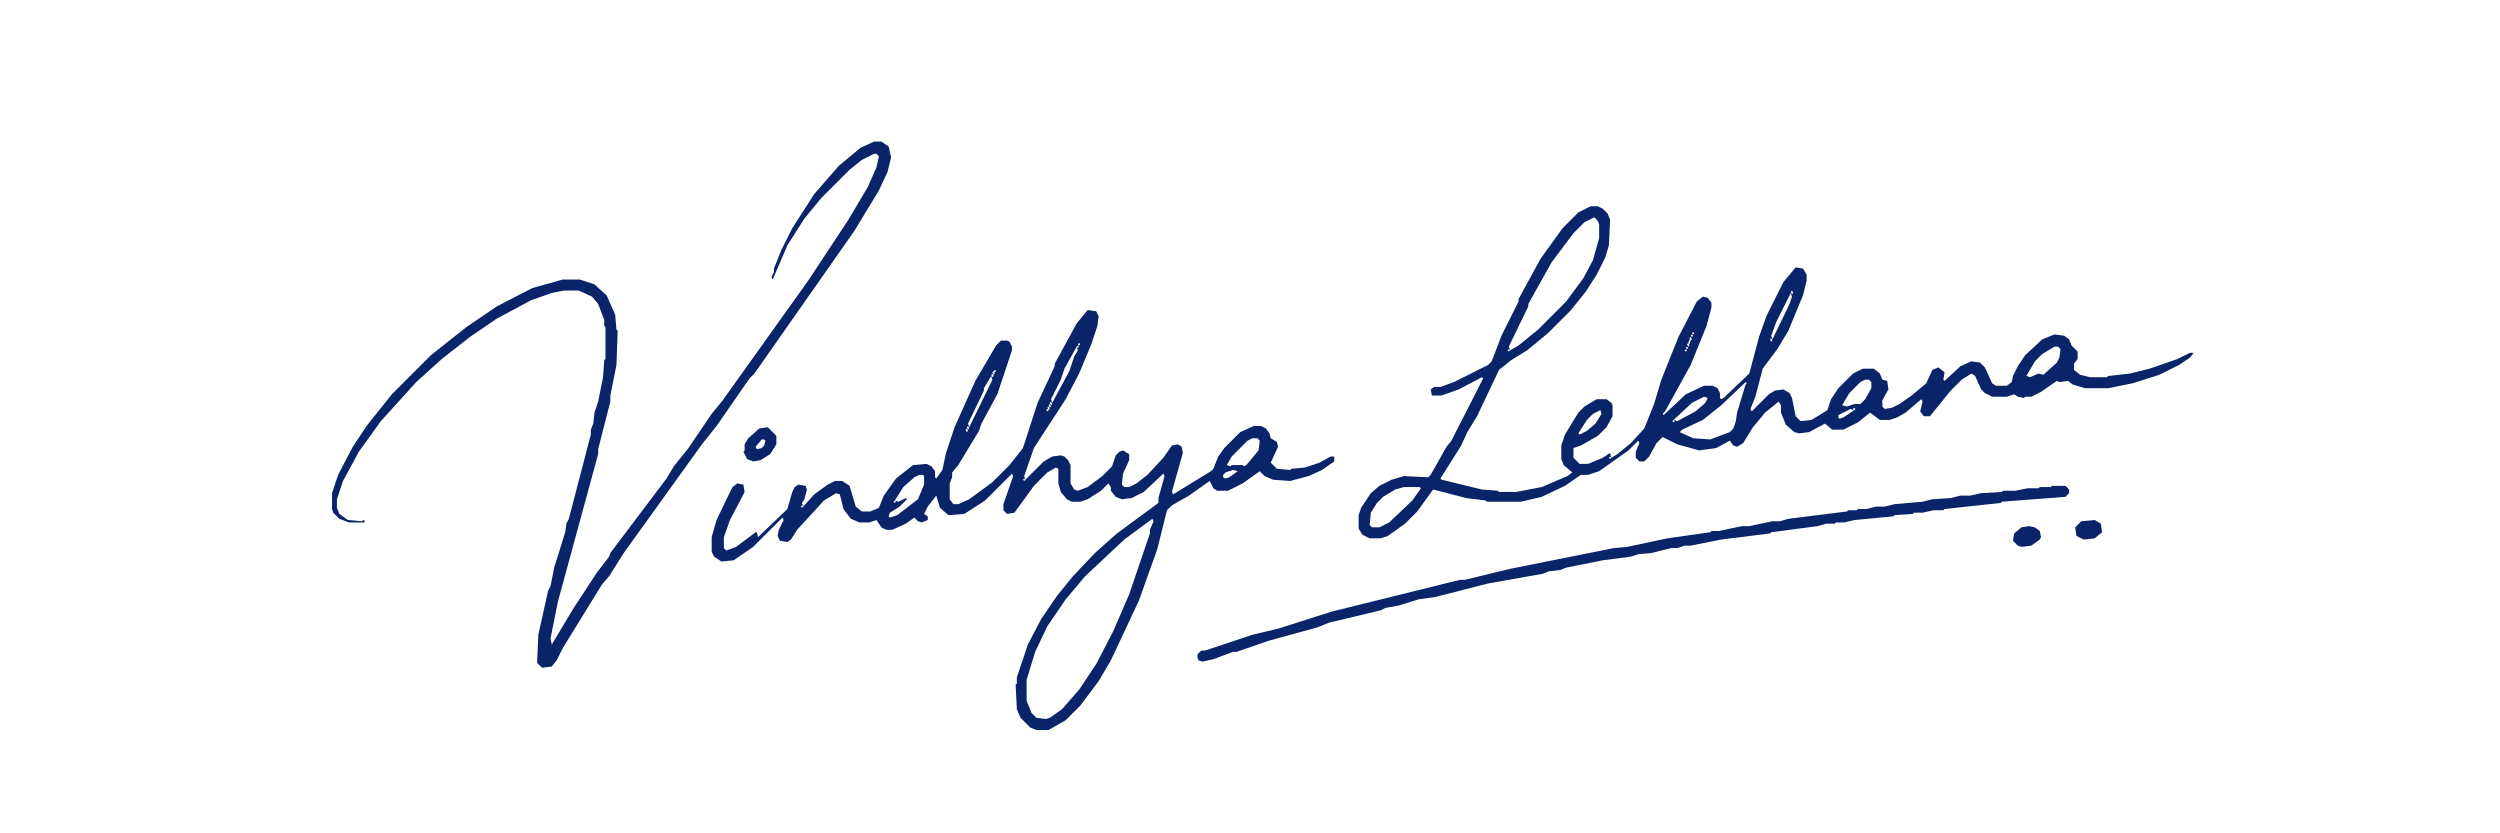
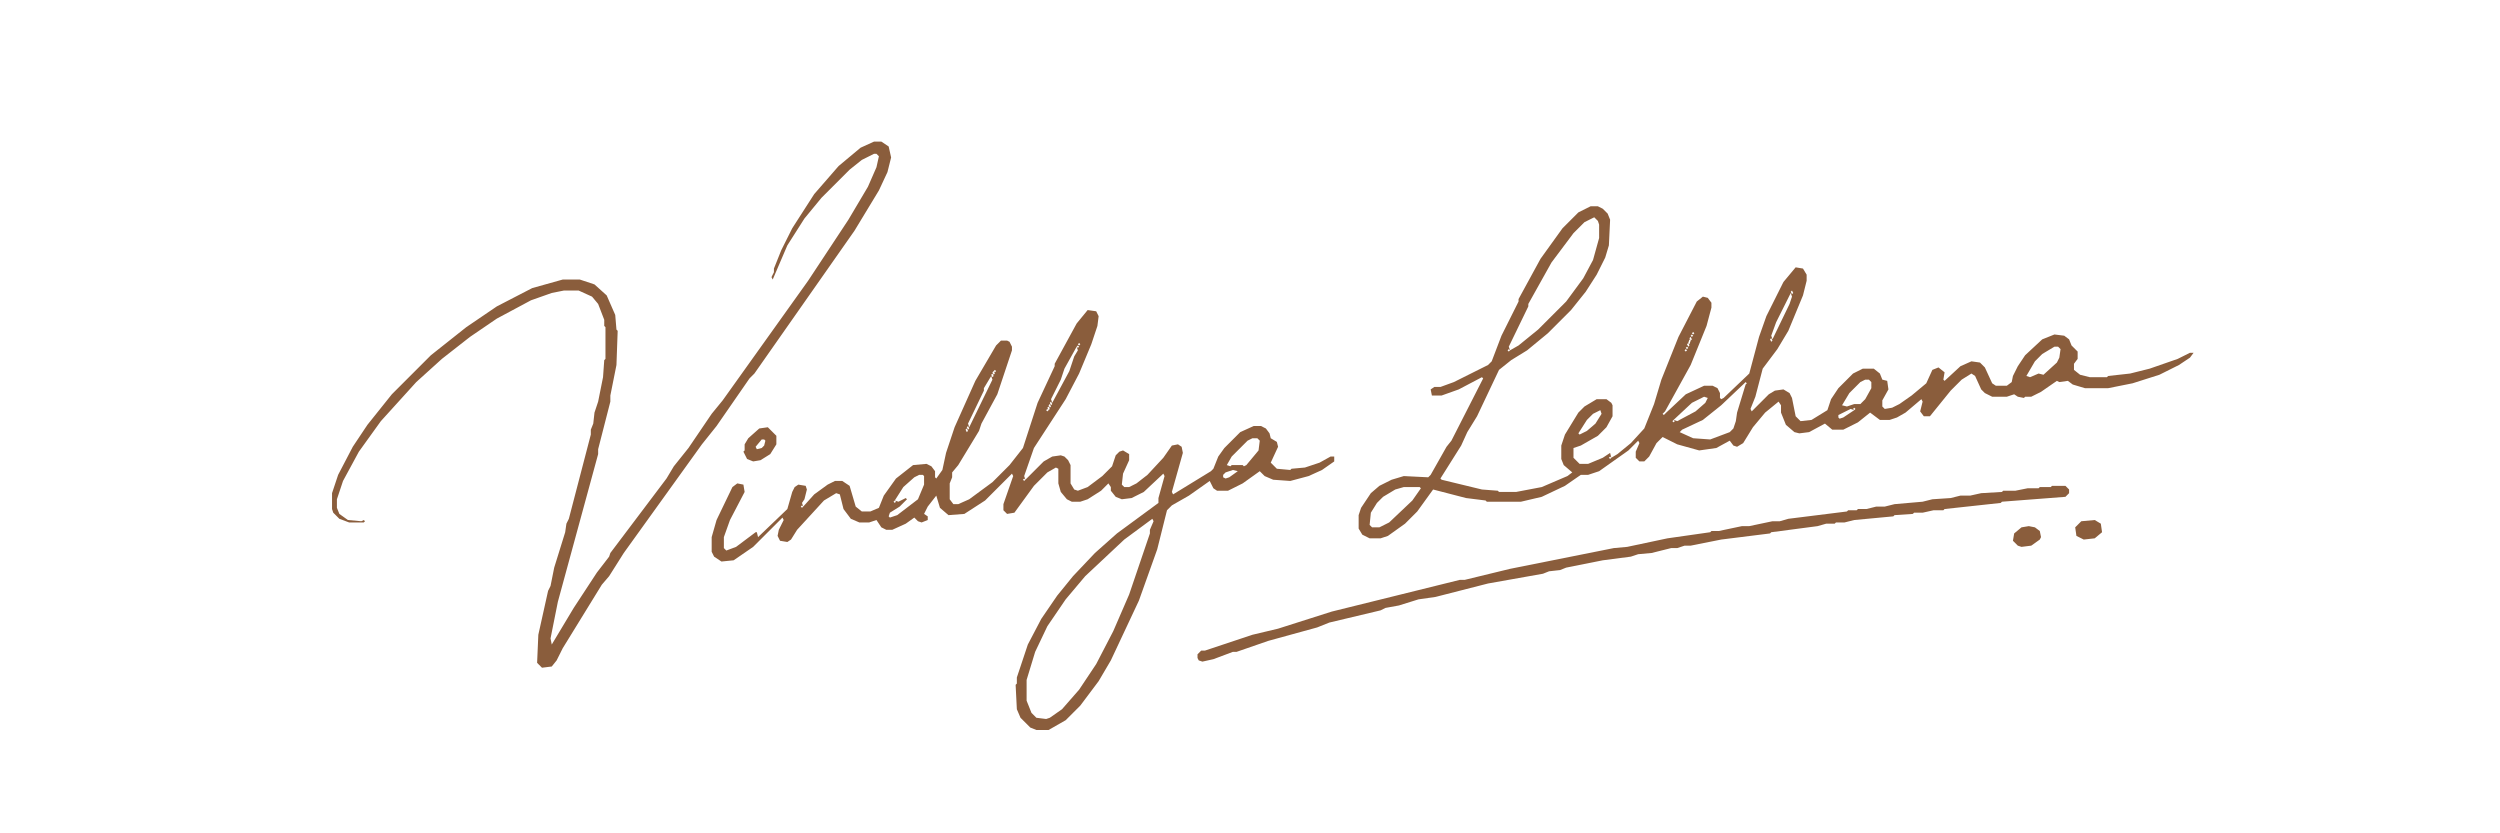
<svg xmlns="http://www.w3.org/2000/svg" width="2048" height="682" viewBox="0 0 2048 682">
-   <path d="M1671,435 L1667,432 L1662,431 L1656,432 L1650,437 L1649,443 L1653,447 L1656,448 L1664,447 L1671,442 L1672,440Z M1700,432 L1701,439 L1707,442 L1716,441 L1722,436 L1721,429 L1716,426 L1705,427Z M1695,401 L1692,398 L1681,398 L1680,399 L1671,399 L1670,400 L1661,400 L1651,402 L1641,402 L1640,403 L1623,404 L1614,406 L1606,406 L1598,408 L1583,409 L1575,411 L1552,413 L1544,415 L1537,415 L1529,417 L1522,417 L1521,418 L1514,418 L1513,419 L1465,425 L1458,427 L1452,427 L1433,431 L1427,431 L1408,435 L1402,435 L1401,436 L1366,441 L1333,448 L1322,449 L1237,466 L1200,475 L1196,475 L1091,501 L1047,515 L1026,520 L987,533 L984,533 L981,536 L981,539 L982,541 L985,542 L994,540 L1010,534 L1013,534 L1039,525 L1079,514 L1089,510 L1131,500 L1135,498 L1146,496 L1162,491 L1176,489 L1219,478 L1264,470 L1269,468 L1278,467 L1283,465 L1313,459 L1336,456 L1342,454 L1353,453 L1369,449 L1374,449 L1380,447 L1385,447 L1410,442 L1450,437 L1451,436 L1489,431 L1496,429 L1503,429 L1504,428 L1511,428 L1519,426 L1551,423 L1552,422 L1567,421 L1568,420 L1575,420 L1584,418 L1592,418 L1593,417 L1639,412 L1640,411 L1692,407 L1695,404Z M629,350 L622,351 L613,359 L610,364 L610,369 L609,370 L612,376 L617,378 L623,377 L631,372 L636,364 L636,357Z M626,360 L627,361 L626,365 L624,367 L620,368 L619,366 L624,360Z M1093,374 L1090,374 L1081,379 L1069,383 L1058,384 L1057,385 L1046,384 L1041,379 L1047,366 L1046,362 L1041,359 L1040,355 L1037,351 L1033,349 L1027,349 L1016,354 L1003,367 L998,374 L994,384 L992,386 L961,405 L960,403 L969,371 L968,366 L965,364 L960,365 L953,375 L940,389 L931,396 L925,399 L921,399 L919,397 L920,388 L925,377 L925,372 L920,369 L917,370 L914,373 L911,382 L903,390 L891,399 L883,402 L880,401 L877,396 L877,381 L875,377 L872,374 L869,373 L862,374 L855,378 L840,393 L839,390 L847,367 L873,327 L884,306 L894,282 L899,267 L900,259 L898,255 L891,254 L882,265 L864,298 L864,300 L850,330 L838,367 L827,381 L813,395 L794,409 L785,413 L781,413 L778,409 L778,396 L780,391 L780,387 L785,381 L802,353 L804,347 L817,323 L829,287 L829,284 L827,280 L825,279 L820,279 L816,283 L799,312 L782,350 L775,371 L772,385 L767,392 L766,391 L766,386 L763,382 L759,380 L748,381 L734,392 L724,406 L720,416 L713,419 L706,419 L701,415 L696,398 L690,394 L684,394 L678,397 L667,405 L658,415 L657,412 L659,409 L661,401 L660,398 L654,397 L651,399 L649,403 L645,417 L621,440 L620,436 L619,436 L603,448 L595,451 L593,449 L593,440 L598,426 L610,403 L609,397 L604,396 L600,399 L587,426 L583,440 L583,452 L585,456 L591,460 L601,459 L617,448 L641,424 L642,426 L638,434 L637,439 L639,443 L645,444 L648,442 L653,434 L675,410 L685,404 L688,405 L691,417 L697,425 L704,428 L712,428 L718,426 L722,432 L726,434 L731,434 L742,429 L749,424 L752,427 L755,428 L760,426 L760,423 L757,421 L760,415 L767,406 L770,416 L777,422 L790,421 L807,410 L829,388 L830,390 L822,413 L822,418 L825,421 L831,420 L847,398 L858,387 L865,383 L867,384 L867,396 L869,403 L874,409 L878,411 L885,411 L891,409 L902,402 L908,396 L910,399 L910,402 L914,407 L919,409 L927,408 L937,403 L953,388 L954,390 L949,408 L949,412 L915,437 L897,453 L879,472 L866,488 L853,507 L842,528 L833,555 L833,560 L832,561 L833,581 L836,588 L844,596 L849,598 L859,598 L873,590 L885,578 L900,558 L910,541 L933,492 L948,450 L956,418 L960,414 L974,406 L991,394 L994,400 L997,402 L1006,402 L1018,396 L1032,386 L1036,390 L1043,393 L1057,394 L1072,390 L1083,385 L1093,378Z M944,425 L945,427 L942,434 L942,437 L925,487 L912,517 L898,544 L884,565 L870,581 L860,588 L857,589 L849,588 L845,584 L841,574 L841,557 L848,534 L858,513 L873,491 L889,472 L921,442Z M656,415 L657,414 L658,415 L657,416Z M732,411 L733,410 L734,411 L733,412Z M838,393 L839,392 L840,393 L839,394Z M756,389 L757,390 L757,397 L752,409 L735,422 L729,424 L728,423 L729,420 L737,415 L743,409 L742,408 L736,411 L733,410 L740,399 L749,391 L753,389Z M1014,386 L1007,391 L1004,392 L1002,391 L1002,389 L1004,387 L1010,385Z M1032,361 L1031,369 L1021,381 L1019,382 L1018,381 L1009,381 L1008,382 L1005,381 L1009,374 L1022,361 L1026,359 L1030,359Z M791,352 L792,351 L793,353 L792,354Z M792,350 L793,349 L794,351 L793,352Z M857,336 L858,335 L859,336 L858,337Z M858,334 L859,333 L860,335 L859,336Z M859,332 L860,331 L861,333 L860,334Z M860,330 L861,329 L862,331 L861,332Z M812,308 L813,311 L794,350 L793,347 L806,320 L806,318Z M812,307 L813,306 L814,308 L813,309Z M813,305 L814,304 L815,306 L814,307Z M814,304 L815,303 L816,304 L815,305Z M882,284 L883,287 L880,292 L876,304 L862,330 L861,327 L869,311 L872,302Z M882,284 L883,283 L884,284 L883,285Z M883,282 L884,281 L885,282 L884,283Z M1113,433 L1116,438 L1122,441 L1131,441 L1137,439 L1151,429 L1161,419 L1174,401 L1201,408 L1217,410 L1218,411 L1246,411 L1263,407 L1282,398 L1295,389 L1301,389 L1310,386 L1334,369 L1342,361 L1343,363 L1340,370 L1340,375 L1343,378 L1347,378 L1351,374 L1357,363 L1362,358 L1374,364 L1392,369 L1406,367 L1417,361 L1420,365 L1423,366 L1428,363 L1436,350 L1446,338 L1457,329 L1459,332 L1459,338 L1463,348 L1470,354 L1474,355 L1482,354 L1495,347 L1501,352 L1510,352 L1522,346 L1532,338 L1540,344 L1548,344 L1554,342 L1561,338 L1574,327 L1575,329 L1573,337 L1576,341 L1581,341 L1598,320 L1607,311 L1615,306 L1618,308 L1623,319 L1626,322 L1632,325 L1644,325 L1650,323 L1653,325 L1658,326 L1659,325 L1664,325 L1672,321 L1685,312 L1687,313 L1694,312 L1698,315 L1708,318 L1727,318 L1747,314 L1769,307 L1785,299 L1794,293 L1797,289 L1794,289 L1784,294 L1761,302 L1745,306 L1727,308 L1726,309 L1712,309 L1704,307 L1699,303 L1699,298 L1702,294 L1702,288 L1697,283 L1695,278 L1691,275 L1683,274 L1673,278 L1659,291 L1653,300 L1649,308 L1648,313 L1644,316 L1635,316 L1632,314 L1626,301 L1622,297 L1615,296 L1606,300 L1593,312 L1592,311 L1593,305 L1588,301 L1583,303 L1578,314 L1566,324 L1556,331 L1550,334 L1544,335 L1542,333 L1542,328 L1547,319 L1546,312 L1542,311 L1540,306 L1535,302 L1526,302 L1518,306 L1506,318 L1500,327 L1497,336 L1484,344 L1475,345 L1471,341 L1468,326 L1466,322 L1461,319 L1454,320 L1449,323 L1435,337 L1434,335 L1438,325 L1444,302 L1456,286 L1465,271 L1477,242 L1480,230 L1480,225 L1477,220 L1471,219 L1461,231 L1447,259 L1441,276 L1433,306 L1412,326 L1410,327 L1409,326 L1409,322 L1407,318 L1403,316 L1396,316 L1381,323 L1365,338 L1364,337 L1385,299 L1398,267 L1402,252 L1402,248 L1399,244 L1395,243 L1390,247 L1375,276 L1361,311 L1355,331 L1347,351 L1336,363 L1325,372 L1320,375 L1319,371 L1313,375 L1301,380 L1294,380 L1289,375 L1289,367 L1295,365 L1309,357 L1316,350 L1321,341 L1321,332 L1320,330 L1316,327 L1308,327 L1298,333 L1293,338 L1282,356 L1279,365 L1279,376 L1281,381 L1288,387 L1284,390 L1263,399 L1242,403 L1228,403 L1227,402 L1214,401 L1181,393 L1180,392 L1197,365 L1202,354 L1210,341 L1228,303 L1238,295 L1251,287 L1268,273 L1287,254 L1299,239 L1308,225 L1315,211 L1318,201 L1319,180 L1317,175 L1313,171 L1309,169 L1303,169 L1293,174 L1280,187 L1262,212 L1244,245 L1244,247 L1230,275 L1222,296 L1219,299 L1191,313 L1180,317 L1175,317 L1172,319 L1173,324 L1181,324 L1195,319 L1214,309 L1215,310 L1189,361 L1185,366 L1172,389 L1170,391 L1150,390 L1140,393 L1130,398 L1123,404 L1115,416 L1113,422Z M1164,400 L1157,410 L1138,428 L1130,432 L1124,432 L1122,430 L1123,420 L1128,412 L1133,407 L1143,401 L1150,399 L1163,399Z M1318,375 L1319,374 L1320,375 L1319,376Z M1370,345 L1371,344 L1372,345 L1371,346Z M1362,339 L1363,338 L1364,339 L1363,340Z M1363,338 L1364,337 L1365,338 L1364,339Z M1311,336 L1312,339 L1307,347 L1300,353 L1294,356 L1293,355 L1300,344 L1305,339Z M1519,336 L1510,342 L1507,343 L1506,342 L1506,340 L1516,335Z M1518,335 L1519,334 L1520,335 L1519,336Z M1399,326 L1397,330 L1389,337 L1374,345 L1371,344 L1386,330 L1396,325Z M1430,315 L1423,338 L1422,345 L1420,351 L1417,354 L1401,360 L1387,359 L1376,354 L1378,352 L1395,344 L1410,332 L1429,314Z M1429,314 L1430,313 L1431,314 L1430,315Z M1533,313 L1533,318 L1528,327 L1524,331 L1519,331 L1513,333 L1509,332 L1515,322 L1524,313 L1528,311 L1531,311Z M1380,287 L1381,286 L1382,287 L1381,288Z M1235,287 L1236,286 L1237,287 L1236,288Z M1688,286 L1687,293 L1685,297 L1674,307 L1670,306 L1663,309 L1660,308 L1667,296 L1673,290 L1683,284 L1686,284Z M1381,285 L1382,284 L1383,285 L1382,286Z M1382,282 L1383,281 L1384,283 L1383,284Z M1384,278 L1385,279 L1384,282 L1383,281Z M1450,278 L1451,277 L1452,279 L1451,280Z M1384,277 L1385,276 L1386,278 L1385,279Z M1385,275 L1386,274 L1387,275 L1386,276Z M1386,273 L1387,272 L1388,273 L1387,274Z M1467,240 L1468,243 L1466,249 L1452,278 L1451,275 L1455,264Z M1467,239 L1468,238 L1469,240 L1468,241Z M1306,178 L1309,181 L1310,184 L1310,195 L1305,213 L1297,228 L1283,247 L1260,270 L1244,283 L1237,287 L1236,284 L1252,251 L1252,249 L1271,215 L1289,191 L1298,182Z M728,120 L722,116 L716,116 L705,121 L687,136 L667,159 L649,187 L640,205 L634,220 L634,223 L632,227 L633,229 L645,201 L659,179 L673,162 L696,139 L706,131 L716,126 L718,126 L720,128 L718,137 L711,153 L695,180 L662,230 L592,328 L583,339 L564,367 L552,382 L546,392 L500,453 L499,456 L489,469 L470,498 L452,528 L451,523 L457,493 L490,372 L490,368 L500,329 L500,324 L505,299 L506,271 L505,270 L504,258 L497,242 L487,233 L475,229 L461,229 L436,236 L407,251 L382,268 L353,291 L321,323 L301,348 L289,366 L277,389 L272,404 L272,417 L273,420 L278,425 L286,428 L298,428 L299,427 L298,426 L296,427 L285,426 L278,421 L276,416 L276,409 L281,394 L294,370 L312,345 L341,313 L362,294 L385,276 L407,261 L435,246 L452,240 L462,238 L474,238 L485,243 L490,249 L495,262 L495,267 L496,268 L496,294 L495,295 L494,309 L490,329 L487,338 L486,347 L484,352 L484,356 L466,425 L464,429 L463,436 L454,465 L451,480 L449,484 L441,520 L440,543 L444,547 L452,546 L456,541 L461,531 L493,479 L499,472 L511,453 L575,364 L587,349 L614,310 L618,306 L700,189 L720,156 L727,141 L730,129Z" fill="#0A246A" fill-rule="evenodd" />
+   <path d="M1671,435 L1667,432 L1662,431 L1656,432 L1650,437 L1649,443 L1653,447 L1656,448 L1664,447 L1671,442 L1672,440Z M1700,432 L1701,439 L1707,442 L1716,441 L1722,436 L1721,429 L1716,426 L1705,427Z M1695,401 L1692,398 L1681,398 L1680,399 L1671,399 L1670,400 L1661,400 L1651,402 L1641,402 L1640,403 L1623,404 L1614,406 L1606,406 L1598,408 L1583,409 L1575,411 L1552,413 L1544,415 L1537,415 L1529,417 L1522,417 L1521,418 L1514,418 L1513,419 L1465,425 L1458,427 L1452,427 L1433,431 L1427,431 L1408,435 L1402,435 L1401,436 L1366,441 L1333,448 L1322,449 L1237,466 L1200,475 L1196,475 L1091,501 L1047,515 L1026,520 L987,533 L984,533 L981,536 L981,539 L982,541 L985,542 L994,540 L1010,534 L1013,534 L1039,525 L1079,514 L1089,510 L1131,500 L1135,498 L1146,496 L1162,491 L1176,489 L1219,478 L1264,470 L1269,468 L1278,467 L1283,465 L1313,459 L1336,456 L1342,454 L1353,453 L1369,449 L1374,449 L1380,447 L1385,447 L1410,442 L1450,437 L1451,436 L1489,431 L1496,429 L1503,429 L1504,428 L1511,428 L1519,426 L1551,423 L1552,422 L1567,421 L1568,420 L1575,420 L1584,418 L1592,418 L1593,417 L1639,412 L1640,411 L1692,407 L1695,404Z M629,350 L622,351 L613,359 L610,364 L610,369 L609,370 L612,376 L617,378 L623,377 L631,372 L636,364 L636,357Z M626,360 L627,361 L626,365 L624,367 L620,368 L619,366 L624,360Z M1093,374 L1090,374 L1081,379 L1069,383 L1058,384 L1057,385 L1046,384 L1041,379 L1047,366 L1046,362 L1041,359 L1040,355 L1037,351 L1033,349 L1027,349 L1016,354 L1003,367 L998,374 L994,384 L992,386 L961,405 L960,403 L969,371 L968,366 L965,364 L960,365 L953,375 L940,389 L931,396 L925,399 L921,399 L919,397 L920,388 L925,377 L925,372 L920,369 L917,370 L914,373 L911,382 L903,390 L891,399 L883,402 L880,401 L877,396 L877,381 L875,377 L872,374 L869,373 L862,374 L855,378 L840,393 L839,390 L847,367 L873,327 L884,306 L894,282 L899,267 L900,259 L898,255 L891,254 L882,265 L864,298 L864,300 L850,330 L838,367 L827,381 L813,395 L794,409 L785,413 L781,413 L778,409 L778,396 L780,391 L780,387 L785,381 L802,353 L804,347 L817,323 L829,287 L829,284 L827,280 L825,279 L820,279 L816,283 L799,312 L782,350 L775,371 L772,385 L767,392 L766,391 L766,386 L763,382 L759,380 L748,381 L734,392 L724,406 L720,416 L713,419 L706,419 L701,415 L696,398 L690,394 L684,394 L678,397 L667,405 L658,415 L657,412 L659,409 L661,401 L660,398 L654,397 L651,399 L649,403 L645,417 L621,440 L620,436 L619,436 L603,448 L595,451 L593,449 L593,440 L598,426 L610,403 L609,397 L604,396 L600,399 L587,426 L583,440 L583,452 L585,456 L591,460 L601,459 L617,448 L641,424 L642,426 L638,434 L637,439 L639,443 L645,444 L648,442 L653,434 L675,410 L685,404 L688,405 L691,417 L697,425 L704,428 L712,428 L718,426 L722,432 L726,434 L731,434 L742,429 L749,424 L752,427 L755,428 L760,426 L760,423 L757,421 L760,415 L767,406 L770,416 L777,422 L790,421 L807,410 L829,388 L830,390 L822,413 L822,418 L825,421 L831,420 L847,398 L858,387 L865,383 L867,384 L867,396 L869,403 L874,409 L878,411 L885,411 L891,409 L902,402 L908,396 L910,399 L910,402 L914,407 L919,409 L927,408 L937,403 L953,388 L954,390 L949,408 L949,412 L915,437 L897,453 L879,472 L866,488 L853,507 L842,528 L833,555 L833,560 L832,561 L833,581 L836,588 L844,596 L849,598 L859,598 L873,590 L885,578 L900,558 L910,541 L933,492 L948,450 L956,418 L960,414 L974,406 L991,394 L994,400 L997,402 L1006,402 L1018,396 L1032,386 L1036,390 L1043,393 L1057,394 L1072,390 L1083,385 L1093,378Z M944,425 L945,427 L942,434 L942,437 L925,487 L912,517 L898,544 L884,565 L870,581 L860,588 L857,589 L849,588 L845,584 L841,574 L841,557 L848,534 L858,513 L873,491 L889,472 L921,442Z M656,415 L657,414 L658,415 L657,416Z M732,411 L733,410 L734,411 L733,412Z M838,393 L839,392 L840,393 L839,394Z M756,389 L757,390 L757,397 L752,409 L735,422 L729,424 L728,423 L729,420 L737,415 L743,409 L742,408 L736,411 L733,410 L740,399 L749,391 L753,389Z M1014,386 L1007,391 L1004,392 L1002,391 L1002,389 L1004,387 L1010,385Z M1032,361 L1031,369 L1021,381 L1019,382 L1018,381 L1009,381 L1008,382 L1005,381 L1009,374 L1022,361 L1026,359 L1030,359Z M791,352 L792,351 L793,353 L792,354Z M792,350 L793,349 L794,351 L793,352Z M857,336 L858,335 L859,336 L858,337Z M858,334 L859,333 L860,335 L859,336Z M859,332 L860,331 L861,333 L860,334Z M860,330 L861,329 L862,331 L861,332Z M812,308 L813,311 L794,350 L793,347 L806,320 L806,318Z M812,307 L813,306 L814,308 L813,309Z M813,305 L814,304 L815,306 L814,307Z M814,304 L815,303 L816,304 L815,305Z M882,284 L883,287 L880,292 L876,304 L862,330 L861,327 L869,311 L872,302Z M882,284 L883,283 L884,284 L883,285Z M883,282 L884,281 L885,282 L884,283Z M1113,433 L1116,438 L1122,441 L1131,441 L1137,439 L1151,429 L1161,419 L1174,401 L1201,408 L1217,410 L1218,411 L1246,411 L1263,407 L1282,398 L1295,389 L1301,389 L1310,386 L1334,369 L1342,361 L1343,363 L1340,370 L1340,375 L1343,378 L1347,378 L1351,374 L1357,363 L1362,358 L1374,364 L1392,369 L1406,367 L1417,361 L1420,365 L1423,366 L1428,363 L1436,350 L1446,338 L1457,329 L1459,332 L1459,338 L1463,348 L1470,354 L1474,355 L1482,354 L1495,347 L1501,352 L1510,352 L1522,346 L1532,338 L1540,344 L1548,344 L1554,342 L1561,338 L1574,327 L1575,329 L1573,337 L1576,341 L1581,341 L1598,320 L1607,311 L1615,306 L1618,308 L1623,319 L1626,322 L1632,325 L1644,325 L1650,323 L1653,325 L1658,326 L1659,325 L1664,325 L1672,321 L1685,312 L1687,313 L1694,312 L1698,315 L1708,318 L1727,318 L1747,314 L1769,307 L1785,299 L1794,293 L1797,289 L1794,289 L1784,294 L1761,302 L1745,306 L1727,308 L1726,309 L1712,309 L1704,307 L1699,303 L1699,298 L1702,294 L1702,288 L1697,283 L1695,278 L1691,275 L1683,274 L1673,278 L1659,291 L1653,300 L1649,308 L1648,313 L1644,316 L1635,316 L1632,314 L1626,301 L1622,297 L1615,296 L1606,300 L1593,312 L1592,311 L1593,305 L1588,301 L1583,303 L1578,314 L1566,324 L1556,331 L1550,334 L1544,335 L1542,333 L1542,328 L1547,319 L1546,312 L1542,311 L1540,306 L1535,302 L1526,302 L1518,306 L1506,318 L1500,327 L1497,336 L1484,344 L1475,345 L1471,341 L1468,326 L1466,322 L1461,319 L1454,320 L1449,323 L1435,337 L1434,335 L1438,325 L1444,302 L1456,286 L1465,271 L1477,242 L1480,230 L1480,225 L1477,220 L1471,219 L1461,231 L1447,259 L1441,276 L1433,306 L1412,326 L1410,327 L1409,326 L1409,322 L1407,318 L1403,316 L1396,316 L1381,323 L1365,338 L1364,337 L1385,299 L1398,267 L1402,252 L1402,248 L1399,244 L1395,243 L1390,247 L1375,276 L1361,311 L1355,331 L1347,351 L1336,363 L1325,372 L1320,375 L1319,371 L1313,375 L1301,380 L1294,380 L1289,375 L1289,367 L1295,365 L1309,357 L1316,350 L1321,341 L1321,332 L1320,330 L1316,327 L1308,327 L1298,333 L1293,338 L1282,356 L1279,365 L1279,376 L1281,381 L1288,387 L1284,390 L1263,399 L1242,403 L1228,403 L1227,402 L1214,401 L1181,393 L1180,392 L1197,365 L1202,354 L1210,341 L1228,303 L1238,295 L1251,287 L1268,273 L1287,254 L1299,239 L1308,225 L1315,211 L1318,201 L1319,180 L1317,175 L1313,171 L1309,169 L1303,169 L1293,174 L1280,187 L1262,212 L1244,245 L1244,247 L1230,275 L1222,296 L1219,299 L1191,313 L1180,317 L1175,317 L1172,319 L1173,324 L1181,324 L1195,319 L1214,309 L1215,310 L1189,361 L1185,366 L1172,389 L1170,391 L1150,390 L1140,393 L1130,398 L1123,404 L1115,416 L1113,422Z M1164,400 L1157,410 L1138,428 L1130,432 L1124,432 L1122,430 L1123,420 L1128,412 L1133,407 L1143,401 L1150,399 L1163,399Z M1318,375 L1319,374 L1320,375 L1319,376Z M1370,345 L1371,344 L1372,345 L1371,346Z M1362,339 L1363,338 L1364,339 L1363,340Z M1363,338 L1364,337 L1365,338 L1364,339Z M1311,336 L1312,339 L1307,347 L1300,353 L1294,356 L1293,355 L1300,344 L1305,339Z M1519,336 L1510,342 L1507,343 L1506,342 L1506,340 L1516,335Z M1518,335 L1519,334 L1520,335 L1519,336Z M1399,326 L1397,330 L1389,337 L1374,345 L1371,344 L1386,330 L1396,325Z M1430,315 L1423,338 L1422,345 L1420,351 L1417,354 L1401,360 L1387,359 L1376,354 L1378,352 L1395,344 L1410,332 L1429,314Z M1429,314 L1430,313 L1431,314 L1430,315Z M1533,313 L1533,318 L1528,327 L1524,331 L1519,331 L1513,333 L1509,332 L1515,322 L1524,313 L1528,311 L1531,311Z M1380,287 L1381,286 L1382,287 L1381,288Z M1235,287 L1236,286 L1237,287 L1236,288Z M1688,286 L1687,293 L1685,297 L1674,307 L1670,306 L1663,309 L1660,308 L1667,296 L1673,290 L1683,284 L1686,284Z M1381,285 L1382,284 L1383,285 L1382,286Z M1382,282 L1383,281 L1384,283 L1383,284Z M1384,278 L1385,279 L1384,282 L1383,281Z M1450,278 L1451,277 L1452,279 L1451,280Z M1384,277 L1385,276 L1386,278 L1385,279Z M1385,275 L1386,274 L1387,275 L1386,276Z M1386,273 L1387,272 L1388,273 L1387,274Z M1467,240 L1468,243 L1466,249 L1452,278 L1451,275 L1455,264Z M1467,239 L1468,238 L1469,240 L1468,241Z M1306,178 L1309,181 L1310,184 L1310,195 L1305,213 L1297,228 L1283,247 L1260,270 L1244,283 L1237,287 L1236,284 L1252,251 L1252,249 L1271,215 L1289,191 L1298,182Z M728,120 L722,116 L716,116 L705,121 L687,136 L667,159 L649,187 L640,205 L634,220 L634,223 L632,227 L633,229 L645,201 L659,179 L673,162 L696,139 L706,131 L716,126 L718,126 L720,128 L718,137 L711,153 L695,180 L662,230 L592,328 L583,339 L564,367 L552,382 L546,392 L500,453 L499,456 L489,469 L470,498 L452,528 L451,523 L457,493 L490,372 L490,368 L500,329 L500,324 L505,299 L506,271 L505,270 L504,258 L497,242 L487,233 L475,229 L461,229 L436,236 L407,251 L382,268 L353,291 L321,323 L301,348 L289,366 L277,389 L272,404 L272,417 L273,420 L278,425 L286,428 L298,428 L299,427 L298,426 L296,427 L285,426 L278,421 L276,416 L276,409 L281,394 L294,370 L312,345 L341,313 L362,294 L385,276 L407,261 L435,246 L452,240 L462,238 L474,238 L485,243 L490,249 L495,262 L495,267 L496,268 L496,294 L495,295 L494,309 L490,329 L487,338 L486,347 L484,352 L484,356 L466,425 L464,429 L463,436 L454,465 L451,480 L449,484 L441,520 L440,543 L444,547 L452,546 L456,541 L461,531 L493,479 L499,472 L511,453 L575,364 L587,349 L614,310 L618,306 L700,189 L720,156 L727,141 L730,129Z" fill="#8A5D3C" fill-rule="evenodd" />
</svg>
